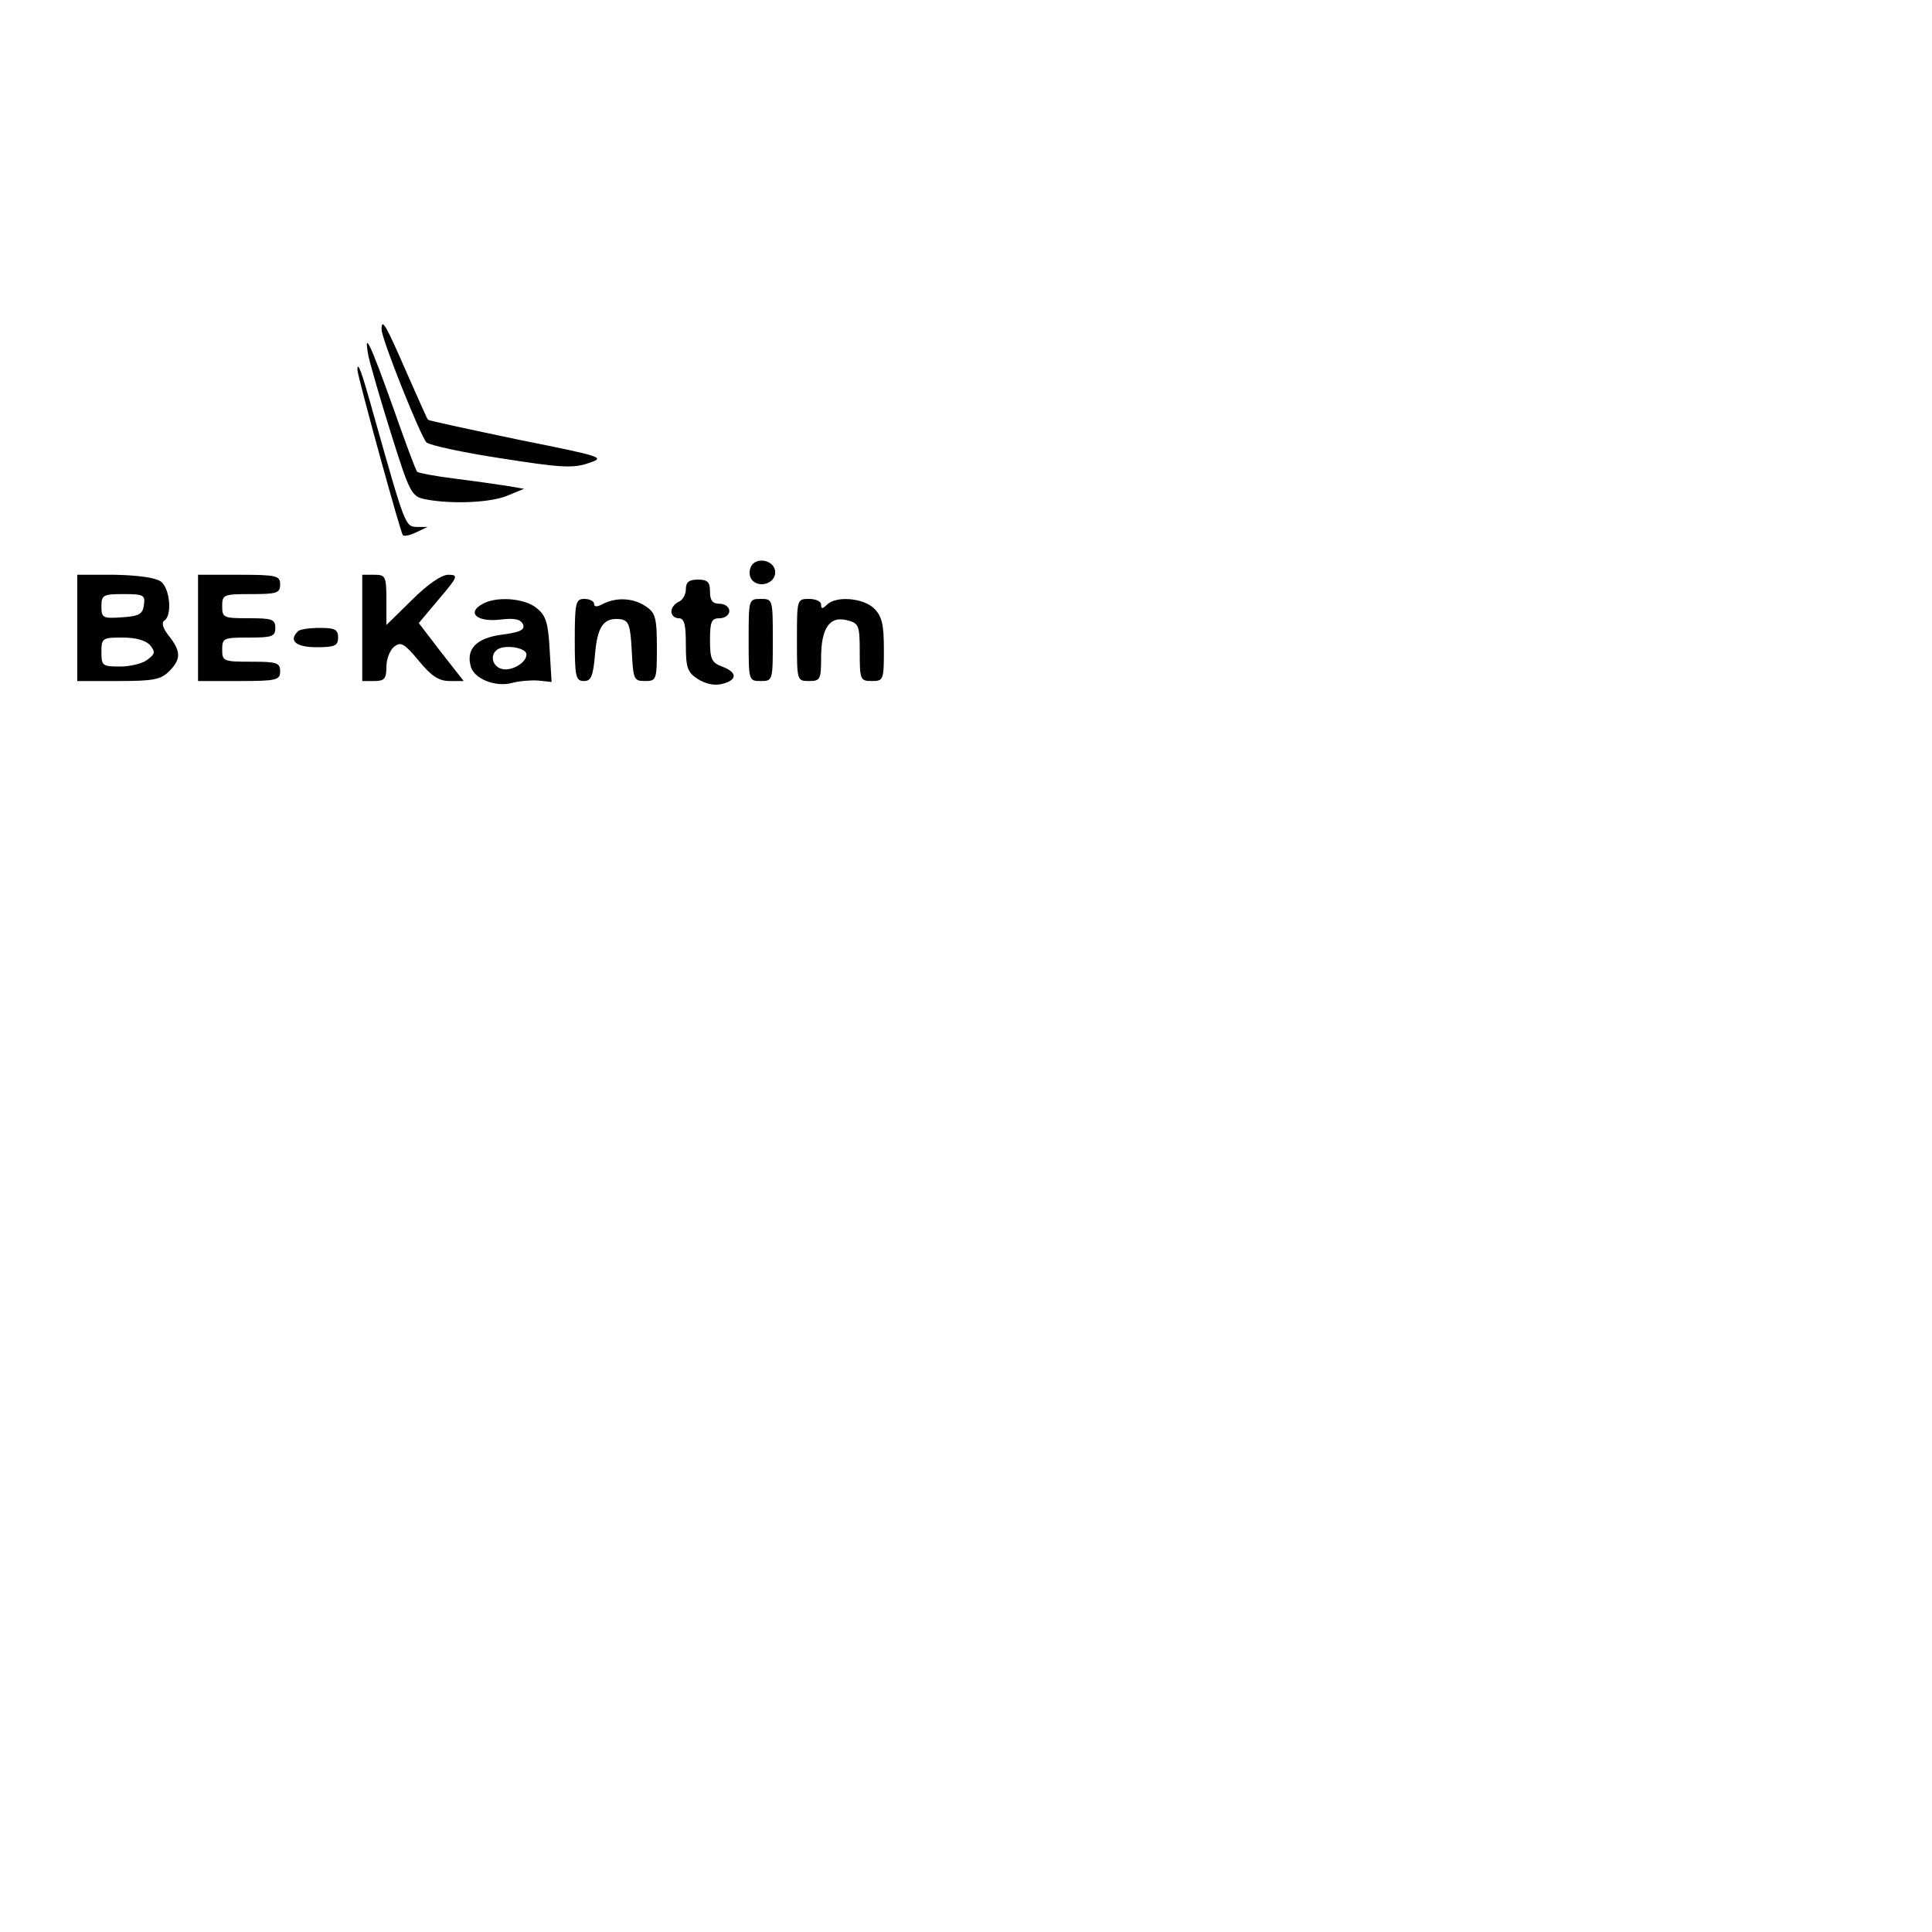
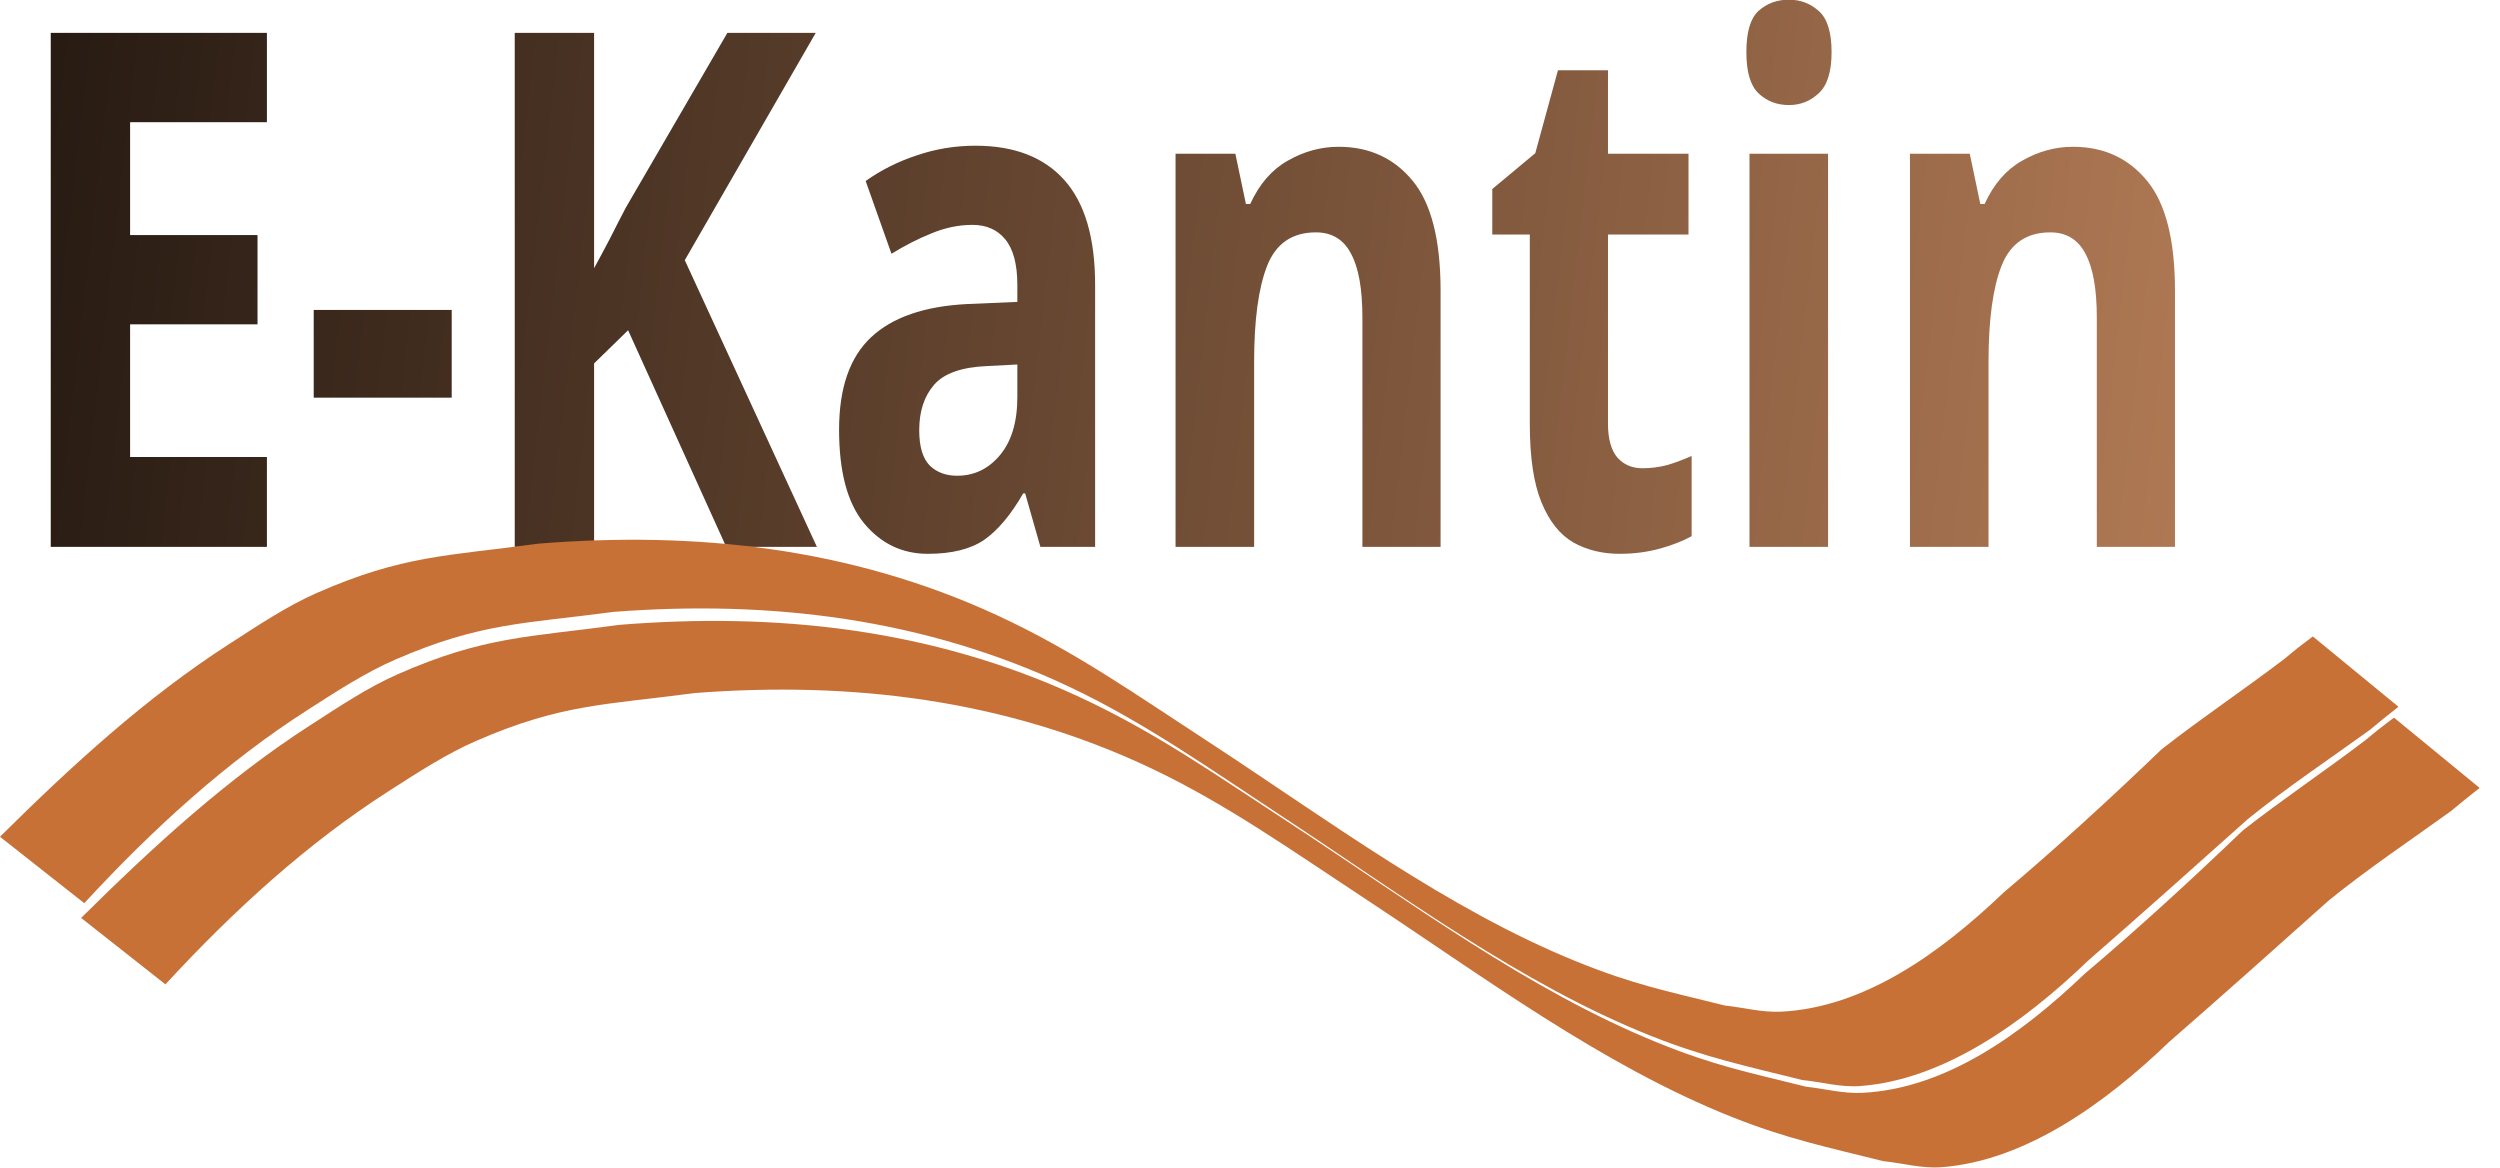
- <svg xmlns="http://www.w3.org/2000/svg" version="1.0" width="400pt" height="400pt" viewBox="0 0 400 400" preserveAspectRatio="xMidYMid meet">
-   <g transform="translate(0,200) scale(0.1,-0.1)" fill="#000000" stroke="none">
-     <path d="M790 1318 c0 -20 81 -222 93 -234 7 -6 76 -21 155 -33 121 -19 148 -21 180 -10 36 12 33 13 -146 49 -100 21 -184 39 -186 41 -2 2 -22 48 -46 102 -41 94 -50 110 -50 85z" />
-     <path d="M763 1262 c4 -18 25 -91 47 -161 39 -124 42 -129 72 -135 53 -10 134 -7 169 8 l34 14 -35 6 c-19 3 -68 10 -108 15 -41 5 -76 12 -78 14 -3 2 -25 62 -50 133 -47 132 -62 164 -51 106z" />
-     <path d="M740 1234 c1 -16 89 -336 94 -342 3 -3 16 0 28 6 l23 11 -22 0 c-24 1 -24 1 -89 231 -25 90 -34 115 -34 94z" />
-     <path d="M1554 825 c-4 -9 -2 -21 4 -27 16 -16 47 -5 47 17 0 26 -42 34 -51 10z" />
-     <path d="M160 700 l0 -110 85 0 c72 0 88 3 105 20 25 25 25 41 0 73 -13 16 -16 28 -10 32 17 10 12 67 -7 81 -11 8 -47 13 -95 14 l-78 0 0 -110z m138 48 c-2 -19 -10 -24 -45 -26 -40 -3 -43 -1 -43 22 0 24 3 26 46 26 41 0 45 -2 42 -22z m13 -84 c11 -14 10 -18 -6 -30 -10 -8 -36 -14 -57 -14 -36 0 -38 2 -38 30 0 29 2 30 44 30 28 0 48 -6 57 -16z" />
-     <path d="M410 700 l0 -110 85 0 c78 0 85 2 85 20 0 18 -7 20 -60 20 -57 0 -60 1 -60 25 0 24 3 25 55 25 48 0 55 2 55 20 0 18 -7 20 -55 20 -52 0 -55 1 -55 25 0 24 3 25 60 25 53 0 60 2 60 20 0 18 -7 20 -85 20 l-85 0 0 -110z" />
-     <path d="M750 700 l0 -110 25 0 c21 0 25 5 25 29 0 16 7 35 16 42 14 11 21 7 51 -29 26 -32 42 -42 64 -42 l29 0 -47 60 -46 60 42 50 c39 46 41 50 19 50 -14 0 -43 -20 -75 -52 l-53 -52 0 52 c0 49 -2 52 -25 52 l-25 0 0 -110z" />
-     <path d="M1420 780 c0 -11 -7 -23 -15 -26 -8 -4 -15 -12 -15 -20 0 -8 7 -14 15 -14 12 0 15 -13 15 -55 0 -47 3 -57 25 -71 16 -10 34 -14 50 -10 32 8 32 24 0 36 -22 8 -25 16 -25 55 0 38 3 45 20 45 11 0 20 7 20 15 0 8 -9 15 -20 15 -15 0 -20 7 -20 25 0 20 -5 25 -25 25 -18 0 -25 -5 -25 -20z" />
-     <path d="M998 749 c-32 -18 -10 -37 36 -32 32 4 44 1 49 -10 4 -11 -6 -16 -44 -21 -53 -7 -75 -30 -64 -67 8 -25 51 -42 85 -33 14 4 38 6 54 5 l28 -3 -4 67 c-3 56 -8 71 -27 86 -25 21 -85 25 -113 8z m92 -104 c0 -18 -34 -37 -54 -29 -16 6 -21 26 -9 37 13 14 63 7 63 -8z" />
-     <path d="M1190 675 c0 -76 2 -85 19 -85 15 0 19 10 23 56 5 58 18 76 53 72 17 -3 20 -12 23 -65 3 -59 4 -63 27 -63 24 0 25 2 25 69 0 61 -3 72 -22 85 -26 18 -61 20 -89 6 -13 -7 -19 -7 -19 0 0 5 -9 10 -20 10 -18 0 -20 -7 -20 -85z" />
-     <path d="M1550 675 c0 -84 0 -85 25 -85 25 0 25 1 25 85 0 84 0 85 -25 85 -25 0 -25 -1 -25 -85z" />
-     <path d="M1650 675 c0 -84 0 -85 25 -85 23 0 25 3 25 48 0 62 18 87 53 78 25 -6 27 -10 27 -66 0 -57 1 -60 25 -60 24 0 25 2 25 65 0 52 -4 69 -20 85 -22 22 -79 27 -98 8 -9 -9 -12 -9 -12 0 0 7 -11 12 -25 12 -25 0 -25 -1 -25 -85z" />
-     <path d="M617 693 c-20 -19 -5 -33 38 -33 38 0 45 3 45 20 0 17 -7 20 -38 20 -21 0 -42 -3 -45 -7z" />
+ <svg xmlns="http://www.w3.org/2000/svg" xmlns:xlink="http://www.w3.org/1999/xlink" width="1196.231" height="558.628" viewBox="5 5 1196.231 558.628" version="1.1" id="svg5">
+   <defs id="defs2">
+     <linearGradient id="linearGradient287">
+       <stop style="stop-color:#000000;stop-opacity:1;" offset="0" id="stop283" />
+       <stop style="stop-color:#e9a06f;stop-opacity:1;" offset="1" id="stop285" />
+     </linearGradient>
+     <linearGradient xlink:href="#linearGradient287" id="linearGradient289" x1="36.084" y1="128.237" x2="212.619" y2="155.994" gradientUnits="userSpaceOnUse" gradientTransform="matrix(0.8278917,0,0,0.8278917,12.67451,18.39097)" />
+   </defs>
+   <g id="layer1" transform="translate(454.5458,74.36891)">
+     <g id="g1301" transform="matrix(12.41885,0,0,15.78866,-1227.628,-2153.267)">
+       <text xml:space="preserve" style="font-style:normal;font-variant:normal;font-weight:bold;font-stretch:normal;font-size:21.028px;font-family:sans-serif;-inkscape-font-specification:'sans-serif, Bold';font-variant-ligatures:normal;font-variant-caps:normal;font-variant-numeric:normal;font-variant-east-asian:normal;fill:url(#linearGradient289);fill-opacity:1;stroke-width:0.219" x="65.137" y="143.2" id="text63" transform="scale(0.9639118,1.037439)">
+         <tspan id="tspan61" style="font-style:normal;font-variant:normal;font-weight:bold;font-stretch:normal;font-size:21.028px;font-family:sans-serif;-inkscape-font-specification:'sans-serif, Bold';font-variant-ligatures:normal;font-variant-caps:normal;font-variant-numeric:normal;font-variant-east-asian:normal;fill:url(#linearGradient289);fill-opacity:1;stroke-width:0.219" x="65.137" y="143.2">E-Kantin</tspan>
+       </text>
+       <path style="fill:#c87137;stroke-width:0.265" id="path513" d="m 69.027,161.819 c 2.665,-2.271 5.479,-4.282 8.611,-5.86 1.103,-0.556 2.209,-1.125 3.378,-1.524 3.272,-1.117 4.958,-1.084 8.419,-1.445 5.988,-0.36 11.946,0.18 17.595,2.29 2.878,1.075 5.41,2.49 8.131,3.898 4.644,2.403 9.211,5.092 14.23,6.663 2.106,0.659 3.696,0.918 5.825,1.336 0.744,0.061 1.487,0.227 2.232,0.184 3.207,-0.186 6.287,-1.91 8.786,-3.801 2.062,-1.413 4.107,-2.85 6.152,-4.288 1.524,-0.972 3.134,-1.813 4.707,-2.707 0.68,-0.441 0.314,-0.208 1.099,-0.699 0,0 -3.3,-2.131 -3.3,-2.131 v 0 c -0.801,0.483 -0.435,0.253 -1.103,0.685 -1.563,0.938 -3.18,1.783 -4.729,2.74 -1.988,1.501 -4.009,2.959 -6.084,4.338 -2.481,1.865 -5.386,3.484 -8.573,3.609 -0.725,0.028 -1.445,-0.125 -2.168,-0.187 -2.223,-0.437 -3.517,-0.631 -5.734,-1.34 -4.971,-1.59 -9.503,-4.255 -14.119,-6.631 -2.833,-1.45 -5.181,-2.764 -8.18,-3.854 -5.687,-2.067 -11.671,-2.552 -17.675,-2.172 -3.514,0.376 -5.227,0.347 -8.548,1.497 -1.174,0.406 -2.278,0.993 -3.386,1.554 -3.173,1.608 -6.016,3.65 -8.814,5.832 0,0 3.246,2.012 3.246,2.012 z" />
+       <path style="fill:#c87137;stroke-width:0.265" id="path513-8" d="m 65.9,159.359 c 2.665,-2.271 5.479,-4.282 8.611,-5.86 1.103,-0.556 2.209,-1.125 3.378,-1.524 3.272,-1.117 4.958,-1.084 8.419,-1.445 5.988,-0.36 11.946,0.18 17.595,2.29 2.878,1.075 5.41,2.49 8.131,3.898 4.644,2.403 9.211,5.092 14.23,6.663 2.106,0.659 3.696,0.918 5.825,1.336 0.744,0.061 1.487,0.227 2.232,0.184 3.207,-0.186 6.287,-1.91 8.786,-3.801 2.062,-1.413 4.107,-2.85 6.152,-4.288 1.524,-0.972 3.134,-1.813 4.707,-2.707 0.68,-0.441 0.314,-0.208 1.099,-0.699 0,0 -3.3,-2.131 -3.3,-2.131 v 0 c -0.801,0.483 -0.435,0.253 -1.103,0.685 -1.563,0.938 -3.18,1.783 -4.729,2.74 -1.988,1.501 -4.009,2.959 -6.084,4.338 -2.481,1.865 -5.386,3.484 -8.573,3.609 -0.725,0.028 -1.445,-0.125 -2.168,-0.187 -2.223,-0.437 -3.517,-0.631 -5.734,-1.34 -4.971,-1.59 -9.503,-4.255 -14.119,-6.631 -2.833,-1.45 -5.181,-2.764 -8.18,-3.854 -5.687,-2.067 -11.671,-2.552 -17.675,-2.172 -3.514,0.376 -5.227,0.347 -8.548,1.497 -1.174,0.406 -2.278,0.993 -3.386,1.554 -3.173,1.608 -6.016,3.65 -8.814,5.832 0,0 3.246,2.012 3.246,2.012 z" />
+     </g>
  </g>
</svg>
